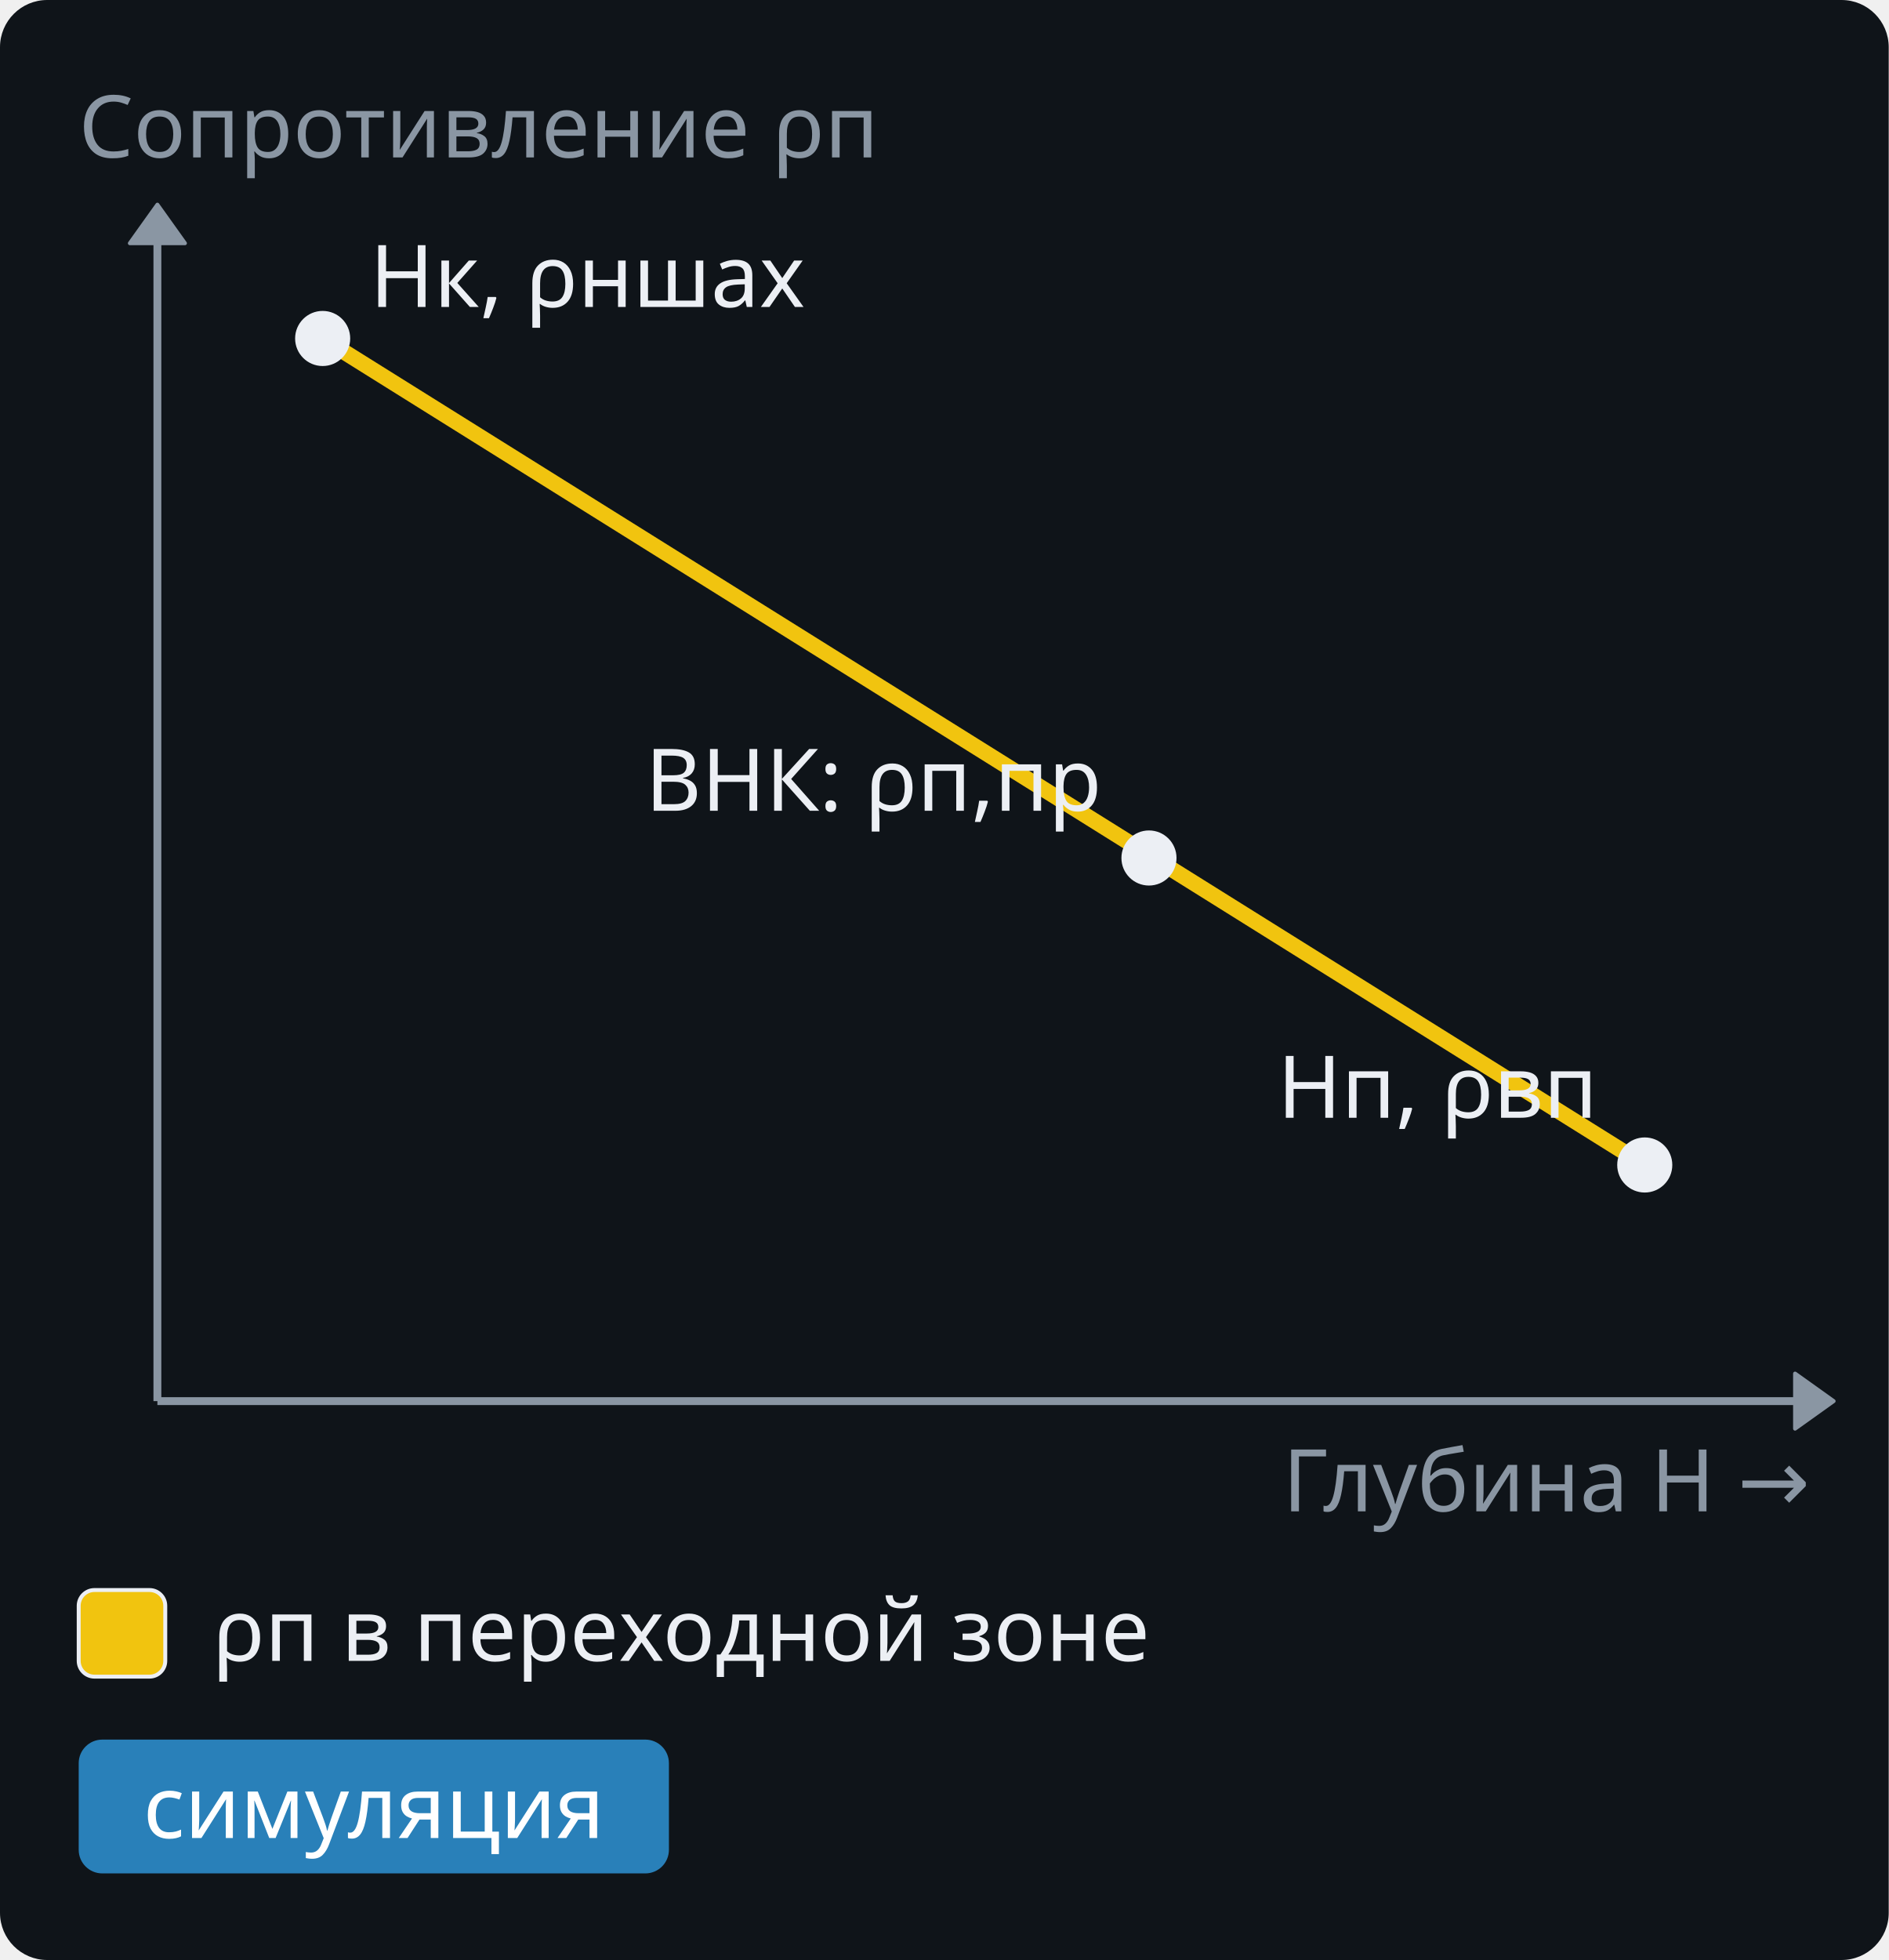
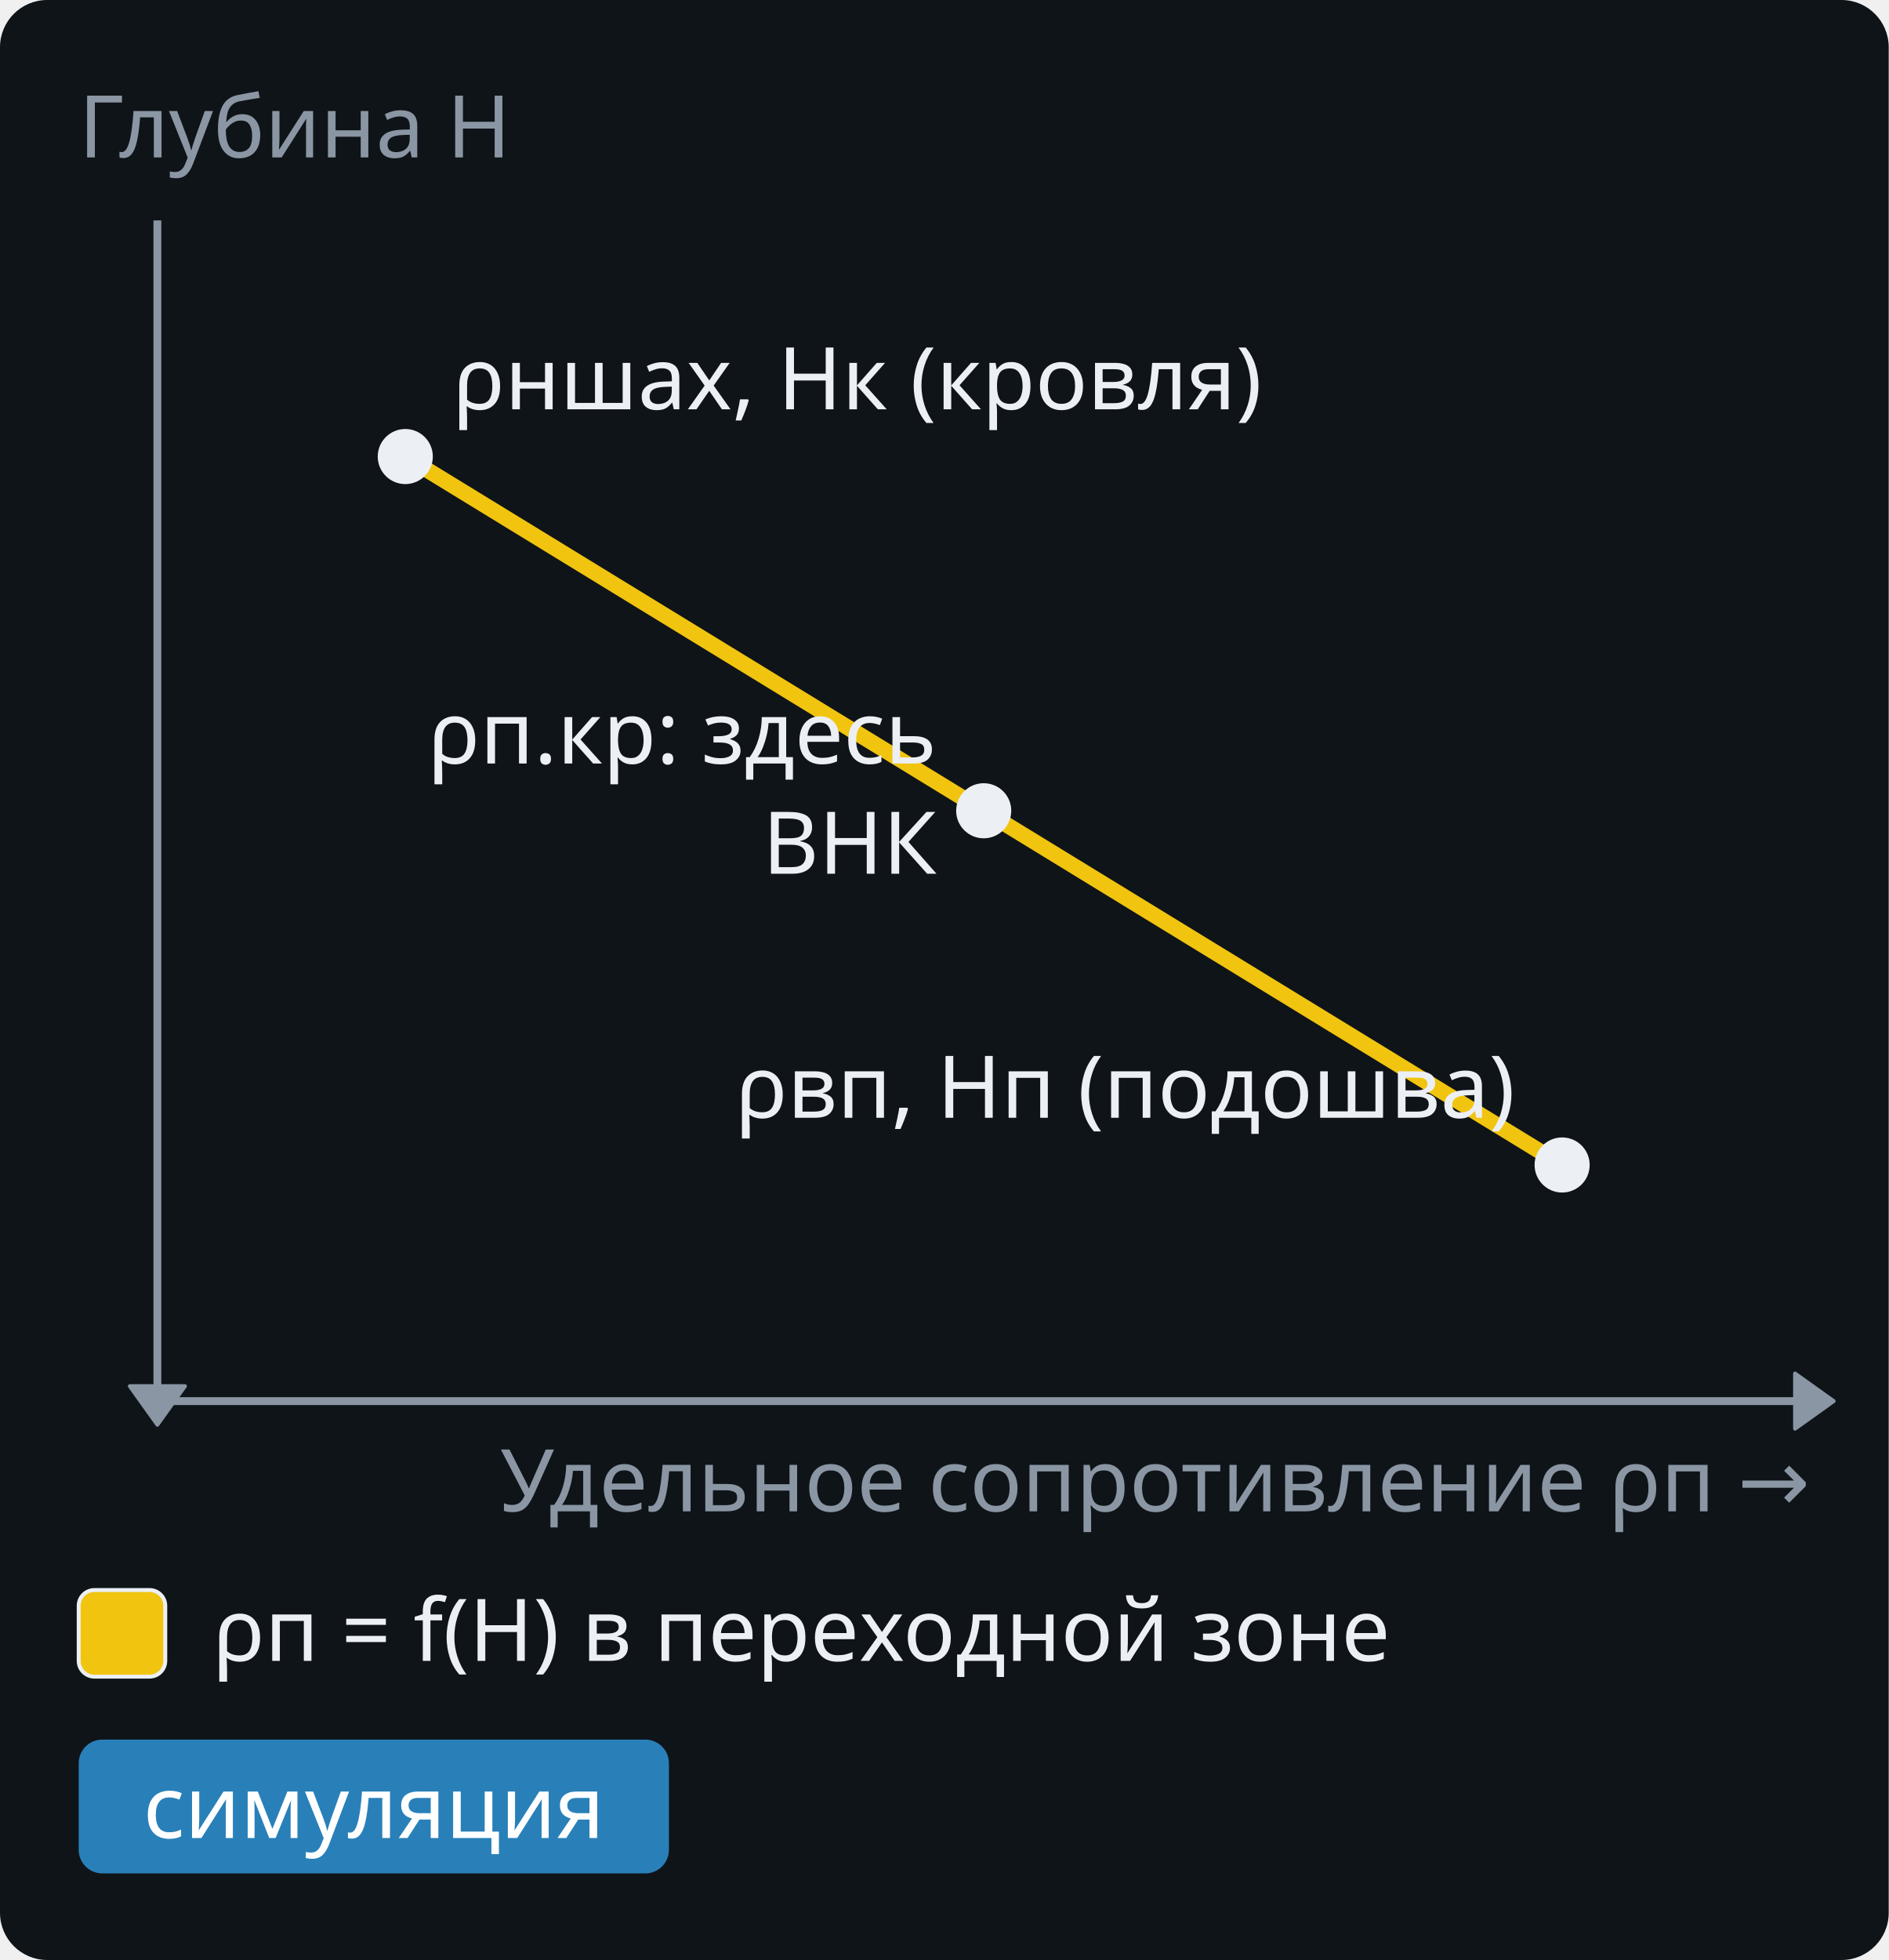
<svg xmlns="http://www.w3.org/2000/svg" viewBox="0 0 480 498" width="480" height="498" font-family="Segoe UI, sans-serif" role="img">
  <rect x="0.0" y="0.0" width="480.0" height="498.0" rx="12" fill="#0F1419" stroke="none" />
-   <text x="20.0" y="40.0" fill="#8A96A3" font-size="22" font-weight="400" text-anchor="start">Сопротивление ρп</text>
-   <line x1="40.0" y1="356.0" x2="40.0" y2="61.8" stroke="#8A96A3" stroke-width="2" />
-   <path d="M40.0,52.0 L47.0,61.8 L33.0,61.8 Z" fill="#8A96A3" stroke="#8A96A3" stroke-width="1" stroke-linejoin="round" />
+   <text x="20.0" y="40.0" fill="#8A96A3" font-size="22" font-weight="400" text-anchor="start">Глубина Н</text>
+   <line x1="40.0" y1="56.0" x2="40.0" y2="352.2" stroke="#8A96A3" stroke-width="2" />
+   <path d="M40.0,362.0 L33.0,352.2 L47.0,352.2 Z" fill="#8A96A3" stroke="#8A96A3" stroke-width="1" stroke-linejoin="round" />
  <line x1="40.0" y1="356.0" x2="456.2" y2="356.0" stroke="#8A96A3" stroke-width="2" />
  <path d="M466.0,356.0 L456.2,363.0 L456.2,349.0 Z" fill="#8A96A3" stroke="#8A96A3" stroke-width="1" stroke-linejoin="round" />
-   <path d="M82.0,86.0 L418.0,296.0" fill="none" stroke="#F1C40F" stroke-width="4" stroke-linejoin="round" />
-   <circle cx="82.0" cy="86.0" r="7" fill="#ECEFF4" />
-   <text x="94.0" y="78.0" fill="#ECEFF4" font-size="22" font-weight="400" text-anchor="start">Нк, ρншах</text>
-   <circle cx="418.0" cy="296.0" r="7" fill="#ECEFF4" />
-   <text x="406.0" y="284.0" fill="#ECEFF4" font-size="22" font-weight="400" text-anchor="end">Нп, ρвп</text>
-   <circle cx="292.0" cy="218.0" r="7" fill="#ECEFF4" />
-   <text x="280.0" y="206.0" fill="#ECEFF4" font-size="22" font-weight="400" text-anchor="end">ВНК: ρп,пр</text>
-   <text x="460.0" y="384.0" fill="#8A96A3" font-size="22" font-weight="400" text-anchor="end">Глубина Н →</text>
+   <path d="M103.0,116.0 L397.0,296.0" fill="none" stroke="#F1C40F" stroke-width="4" stroke-linejoin="round" />
+   <circle cx="103.0" cy="116.0" r="7" fill="#ECEFF4" />
+   <text x="115.0" y="104.0" fill="#ECEFF4" font-size="22" font-weight="400" text-anchor="start">ρншах, Нк (кровля)</text>
+   <circle cx="250.0" cy="206.0" r="7" fill="#ECEFF4" />
+   <text x="238.0" y="194.0" fill="#ECEFF4" font-size="22" font-weight="400" text-anchor="end">ρп.кр: здесь</text>
+   <text x="238.0" y="222.0" fill="#ECEFF4" font-size="22" font-weight="400" text-anchor="end">ВНК</text>
+   <circle cx="397.0" cy="296.0" r="7" fill="#ECEFF4" />
+   <text x="385.0" y="284.0" fill="#ECEFF4" font-size="22" font-weight="400" text-anchor="end">ρвп, Нп (подошва)</text>
+   <text x="460.0" y="384.0" fill="#8A96A3" font-size="22" font-weight="400" text-anchor="end">Удельное сопротивление ρп →</text>
  <rect x="20.0" y="404.0" width="22.0" height="22.0" rx="4" fill="#F1C40F" stroke="#ECEFF4" />
-   <text x="54.0" y="422.0" fill="#ECEFF4" font-size="22" font-weight="400" text-anchor="start">ρп в переходной зоне</text>
+   <text x="54.0" y="422.0" fill="#ECEFF4" font-size="22" font-weight="400" text-anchor="start">ρп = f(Н) в переходной зоне</text>
  <rect x="20.0" y="442.0" width="150.0" height="34.0" rx="6" fill="#2980B9" stroke="none" />
  <text x="95.0" y="467.0" fill="#FFFFFF" font-size="22" font-weight="400" text-anchor="middle">симуляция</text>
</svg>
